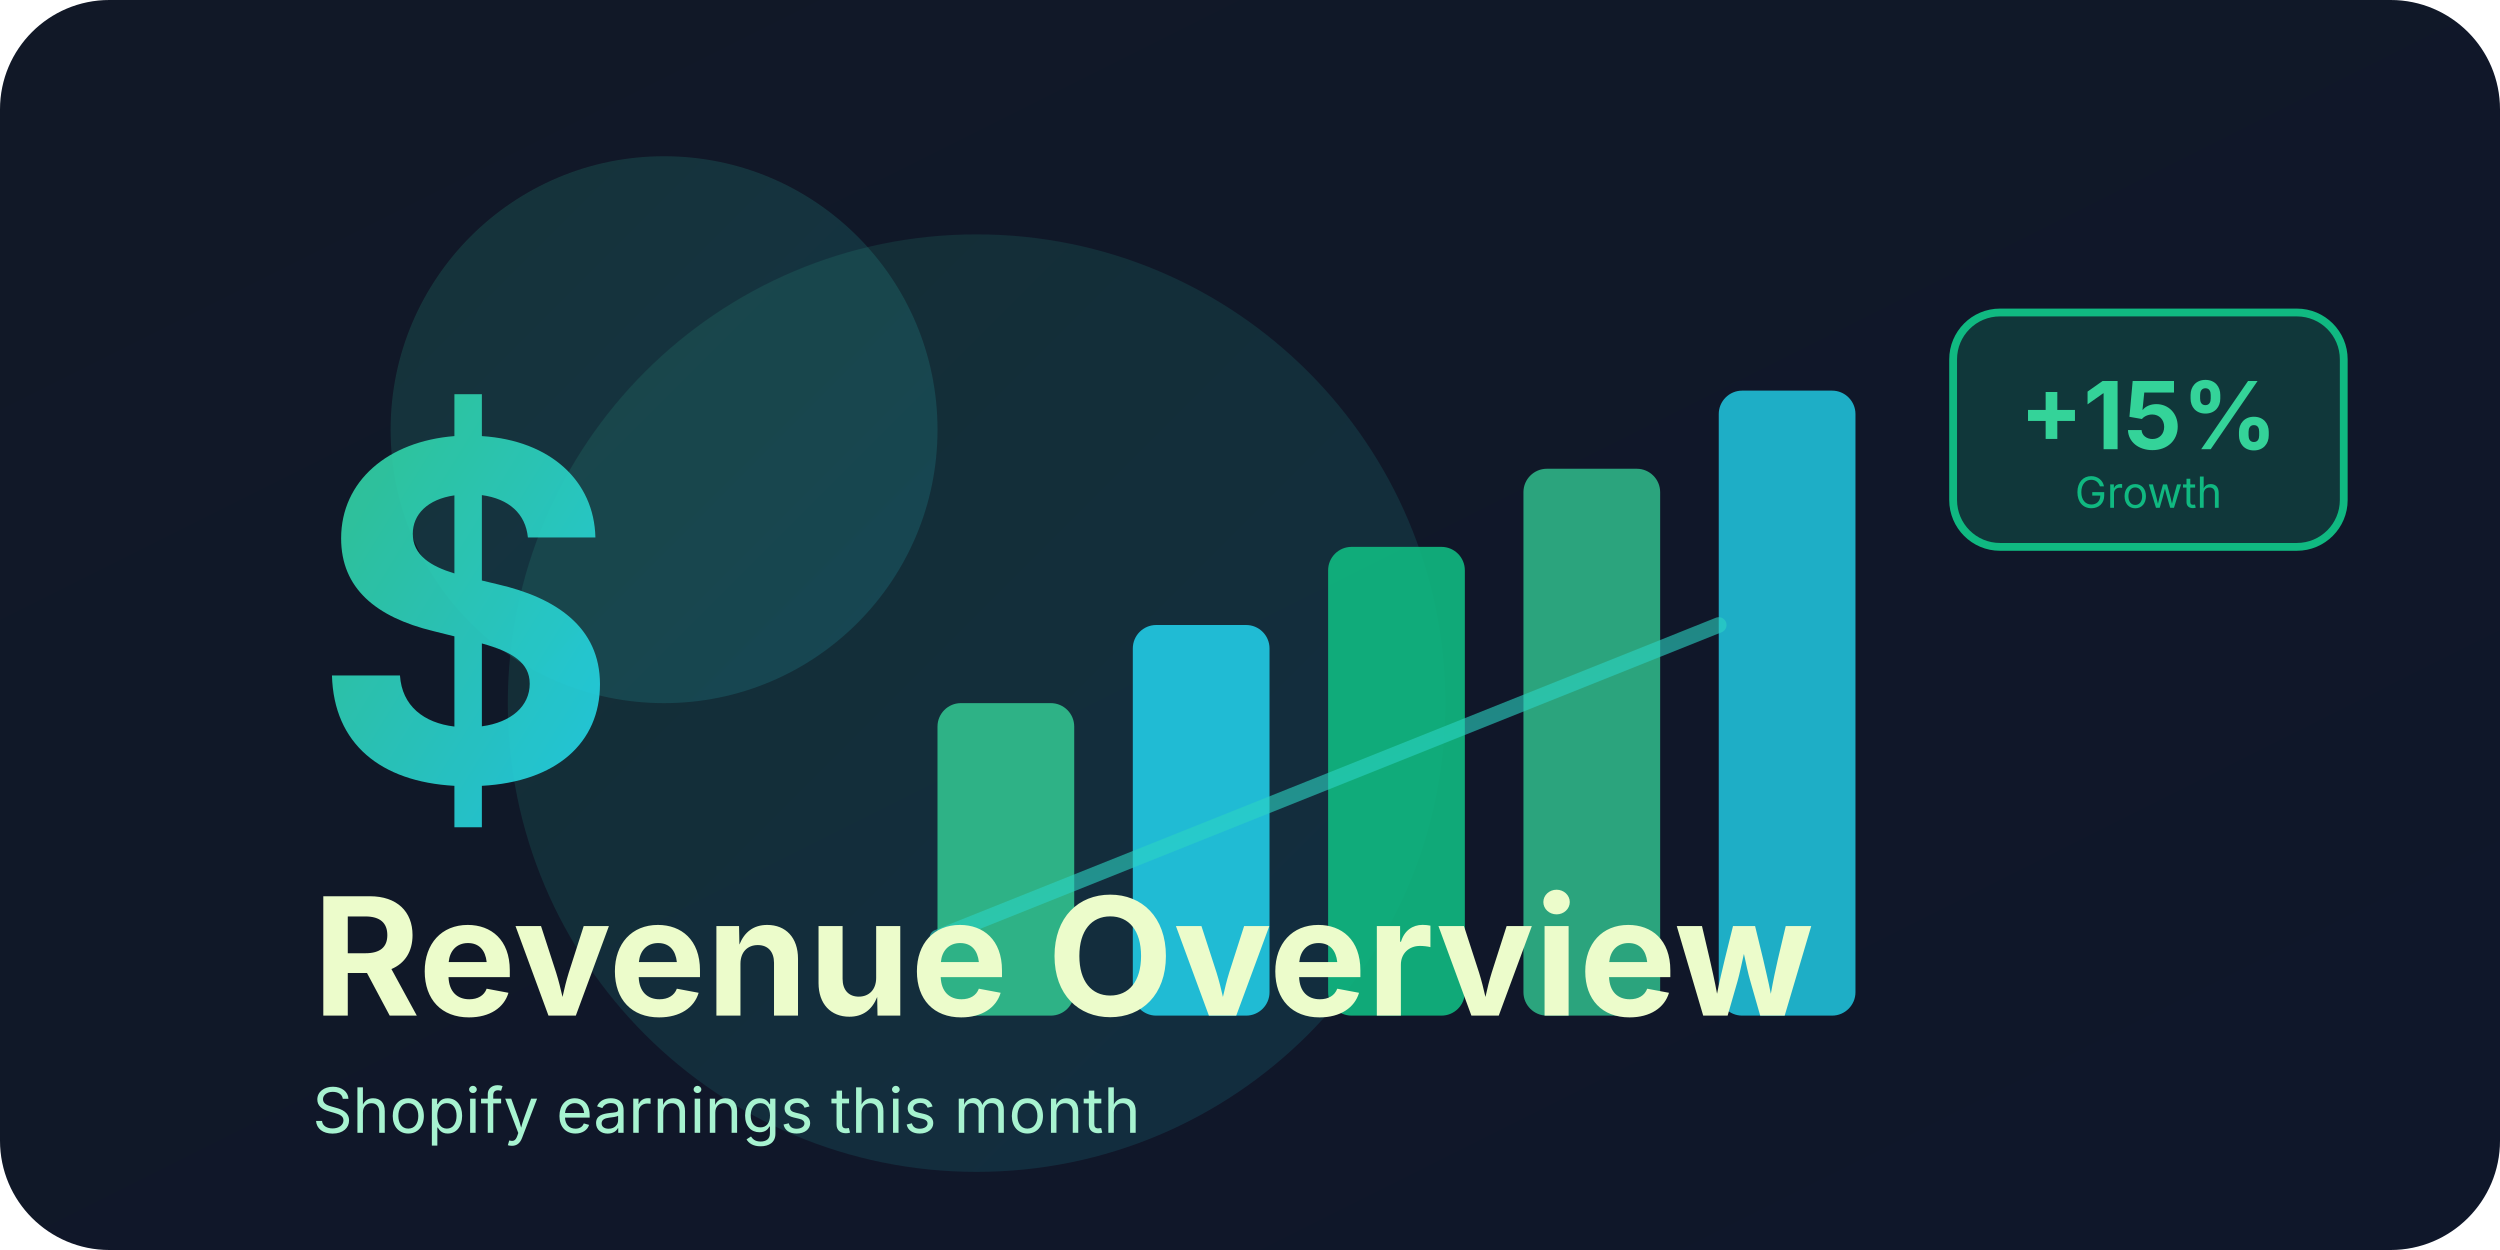
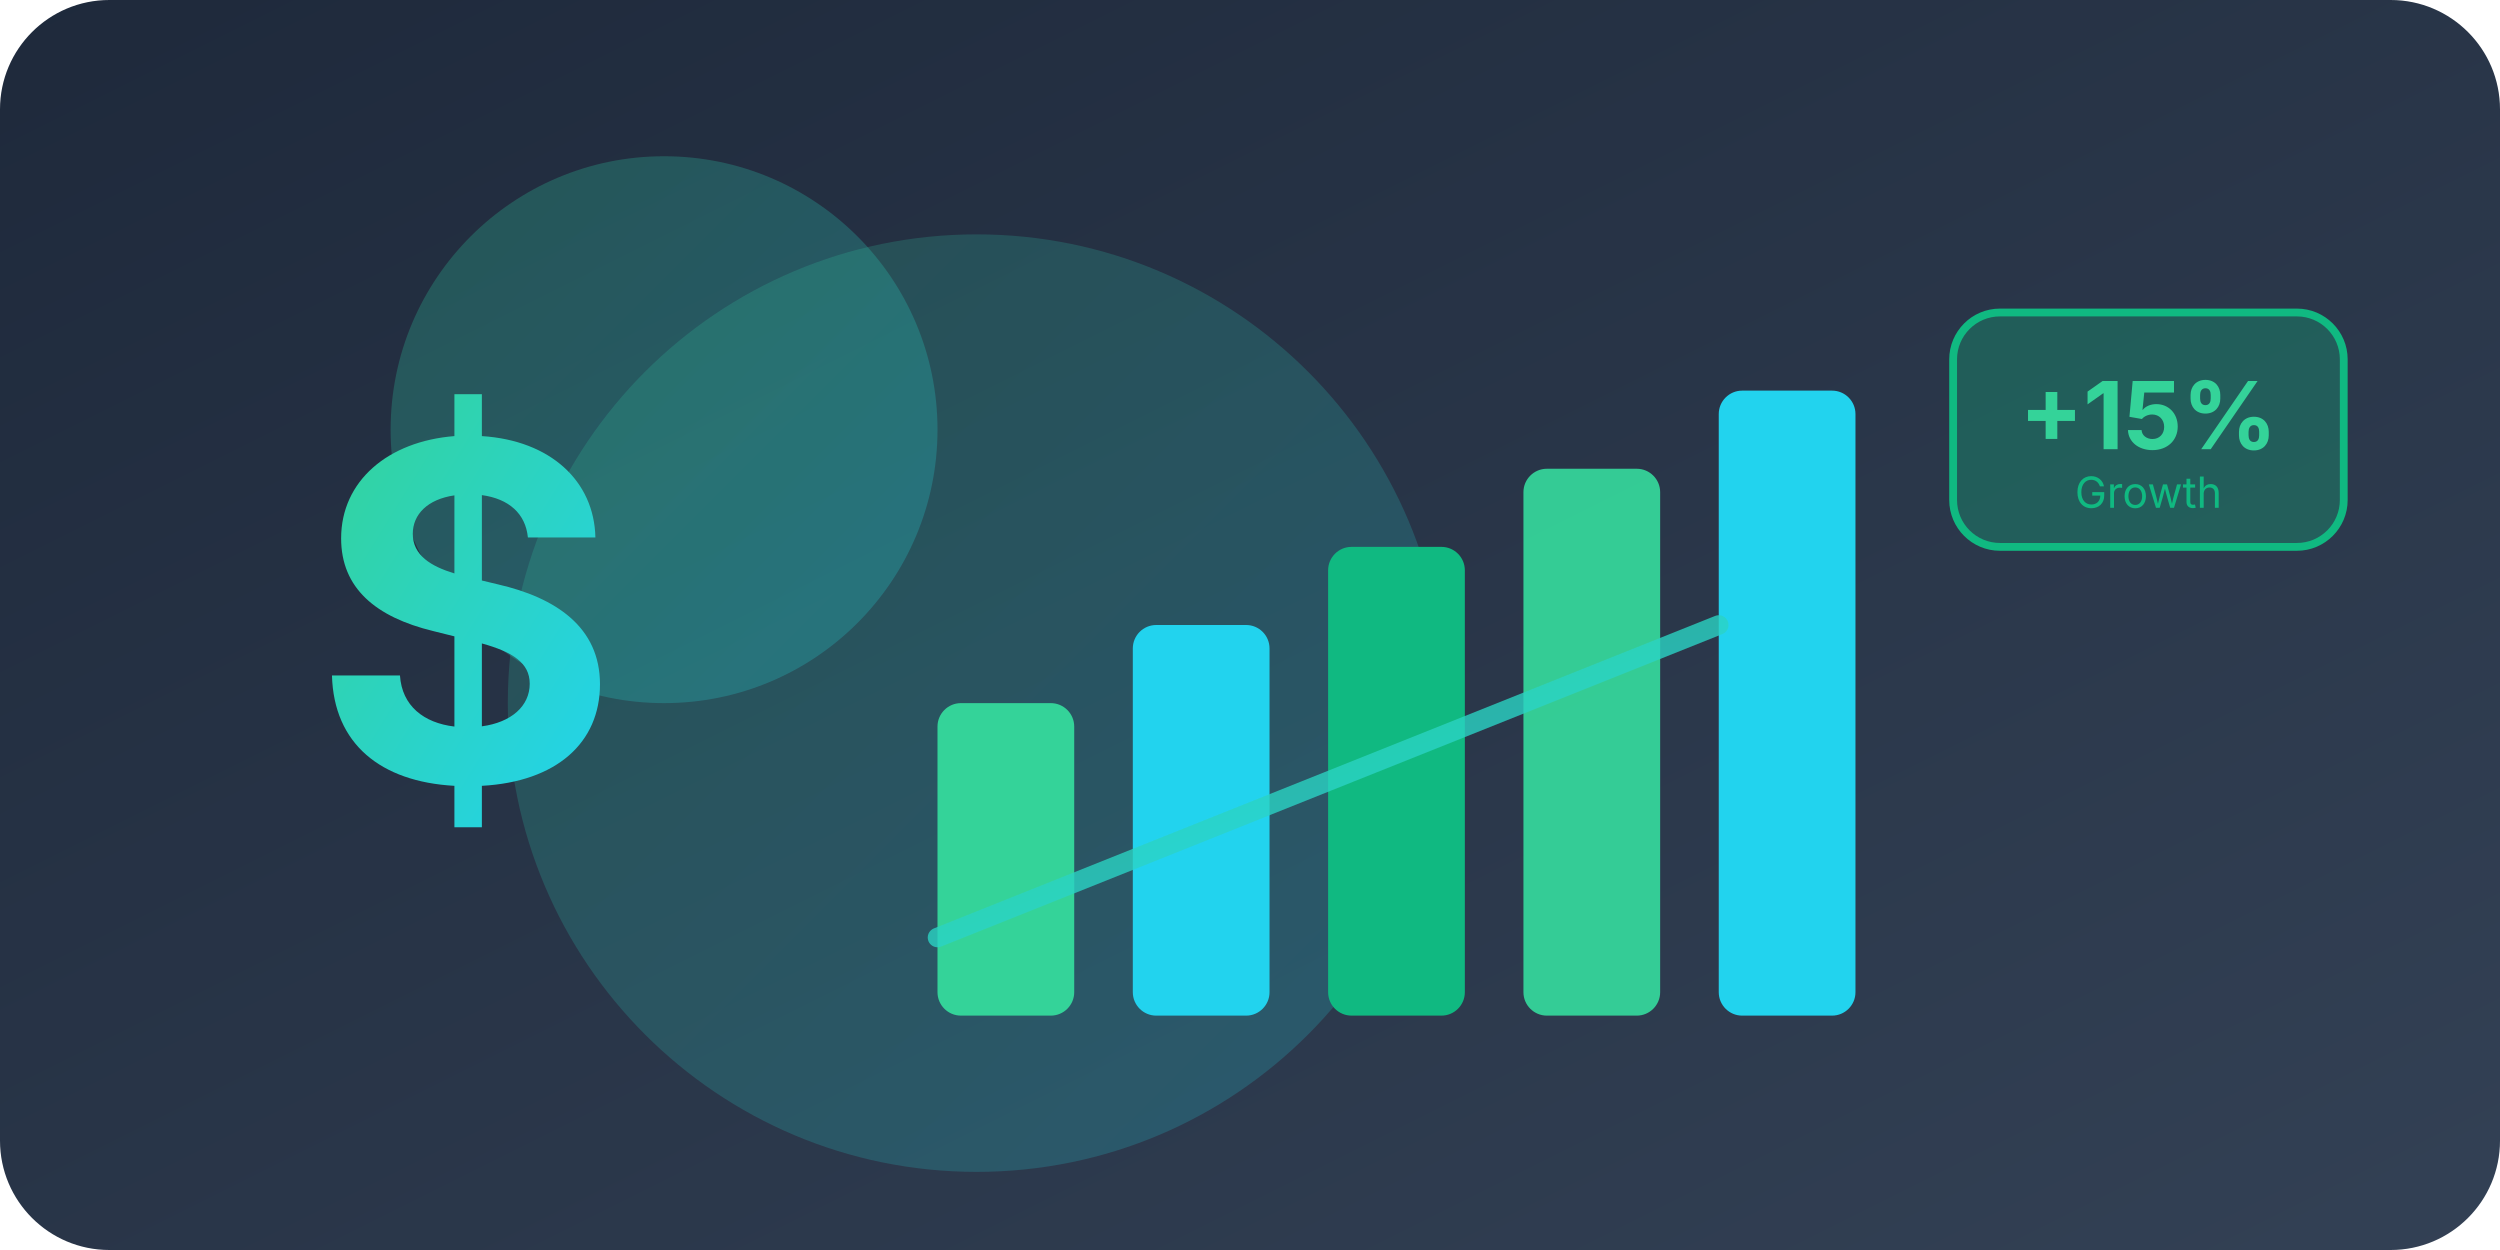
<svg xmlns="http://www.w3.org/2000/svg" width="640" height="320" viewBox="0 0 640 320">
  <defs>
    <linearGradient id="revenueGradient" x1="0" y1="0" x2="1" y2="1">
-       <stop offset="0%" stop-color="#111827" />
-       <stop offset="100%" stop-color="#0f172a" />
+       <stop offset="0%" stop-color="#1e293b" />
+       <stop offset="100%" stop-color="#334155" />
    </linearGradient>
    <linearGradient id="revenueAccent" x1="0" y1="0" x2="1" y2="1">
      <stop offset="0%" stop-color="#34d399" />
      <stop offset="100%" stop-color="#22d3ee" />
    </linearGradient>
  </defs>
  <rect width="640" height="320" rx="28" fill="url(#revenueGradient)" />
-   <circle cx="170" cy="110" r="70" fill="url(#revenueAccent)" opacity="0.15" />
-   <circle cx="250" cy="180" r="120" fill="url(#revenueAccent)" opacity="0.12" />
-   <text x="80" y="200" fill="url(#revenueAccent)" font-family="Inter, Arial, sans-serif" font-size="120" font-weight="700" opacity="0.9">$</text>
-   <rect x="240" y="180" width="35" height="80" rx="6" fill="#34d399" opacity="0.8" />
-   <rect x="290" y="160" width="35" height="100" rx="6" fill="#22d3ee" opacity="0.85" />
-   <rect x="340" y="140" width="35" height="120" rx="6" fill="#10b981" opacity="0.9" />
-   <rect x="390" y="120" width="35" height="140" rx="6" fill="#34d399" opacity="0.75" />
-   <rect x="440" y="100" width="35" height="160" rx="6" fill="#22d3ee" opacity="0.8" />
-   <rect x="500" y="80" width="100" height="60" rx="12" fill="rgba(16,185,129,0.2)" stroke="#10b981" stroke-width="2" />
+   <circle cx="170" cy="110" r="70" fill="url(#revenueAccent)" opacity="0.25" />
+   <circle cx="250" cy="180" r="120" fill="url(#revenueAccent)" opacity="0.2" />
+   <text x="80" y="200" fill="url(#revenueAccent)" font-family="Inter, Arial, sans-serif" font-size="120" font-weight="700" opacity="1">$</text>
+   <rect x="240" y="180" width="35" height="80" rx="6" fill="#34d399" opacity="1" />
+   <rect x="290" y="160" width="35" height="100" rx="6" fill="#22d3ee" opacity="1" />
+   <rect x="340" y="140" width="35" height="120" rx="6" fill="#10b981" opacity="1" />
+   <rect x="390" y="120" width="35" height="140" rx="6" fill="#34d399" opacity="0.95" />
+   <rect x="440" y="100" width="35" height="160" rx="6" fill="#22d3ee" opacity="1" />
+   <rect x="500" y="80" width="100" height="60" rx="12" fill="rgba(16,185,129,0.3)" stroke="#10b981" stroke-width="2" />
  <text x="550" y="115" fill="#34d399" font-family="Inter, Arial, sans-serif" font-size="24" font-weight="700" text-anchor="middle">+15%</text>
  <text x="550" y="130" fill="#10b981" font-family="Inter, Arial, sans-serif" font-size="11" text-anchor="middle">Growth</text>
-   <path d="M 240 240 Q 290 220 340 200 Q 390 180 440 160" fill="none" stroke="url(#revenueAccent)" stroke-width="4" stroke-linecap="round" opacity="0.6" />
-   <text x="80" y="260" fill="#ecfccb" font-family="Inter, Arial, sans-serif" font-size="42" font-weight="700">Revenue Overview</text>
-   <text x="80" y="290" fill="#a7f3d0" font-family="Inter, Arial, sans-serif" font-size="16">Shopify earnings this month</text>
+   <path d="M 240 240 Q 290 220 340 200 Q 390 180 440 160" fill="none" stroke="url(#revenueAccent)" stroke-width="5" stroke-linecap="round" opacity="0.8" />
</svg>
